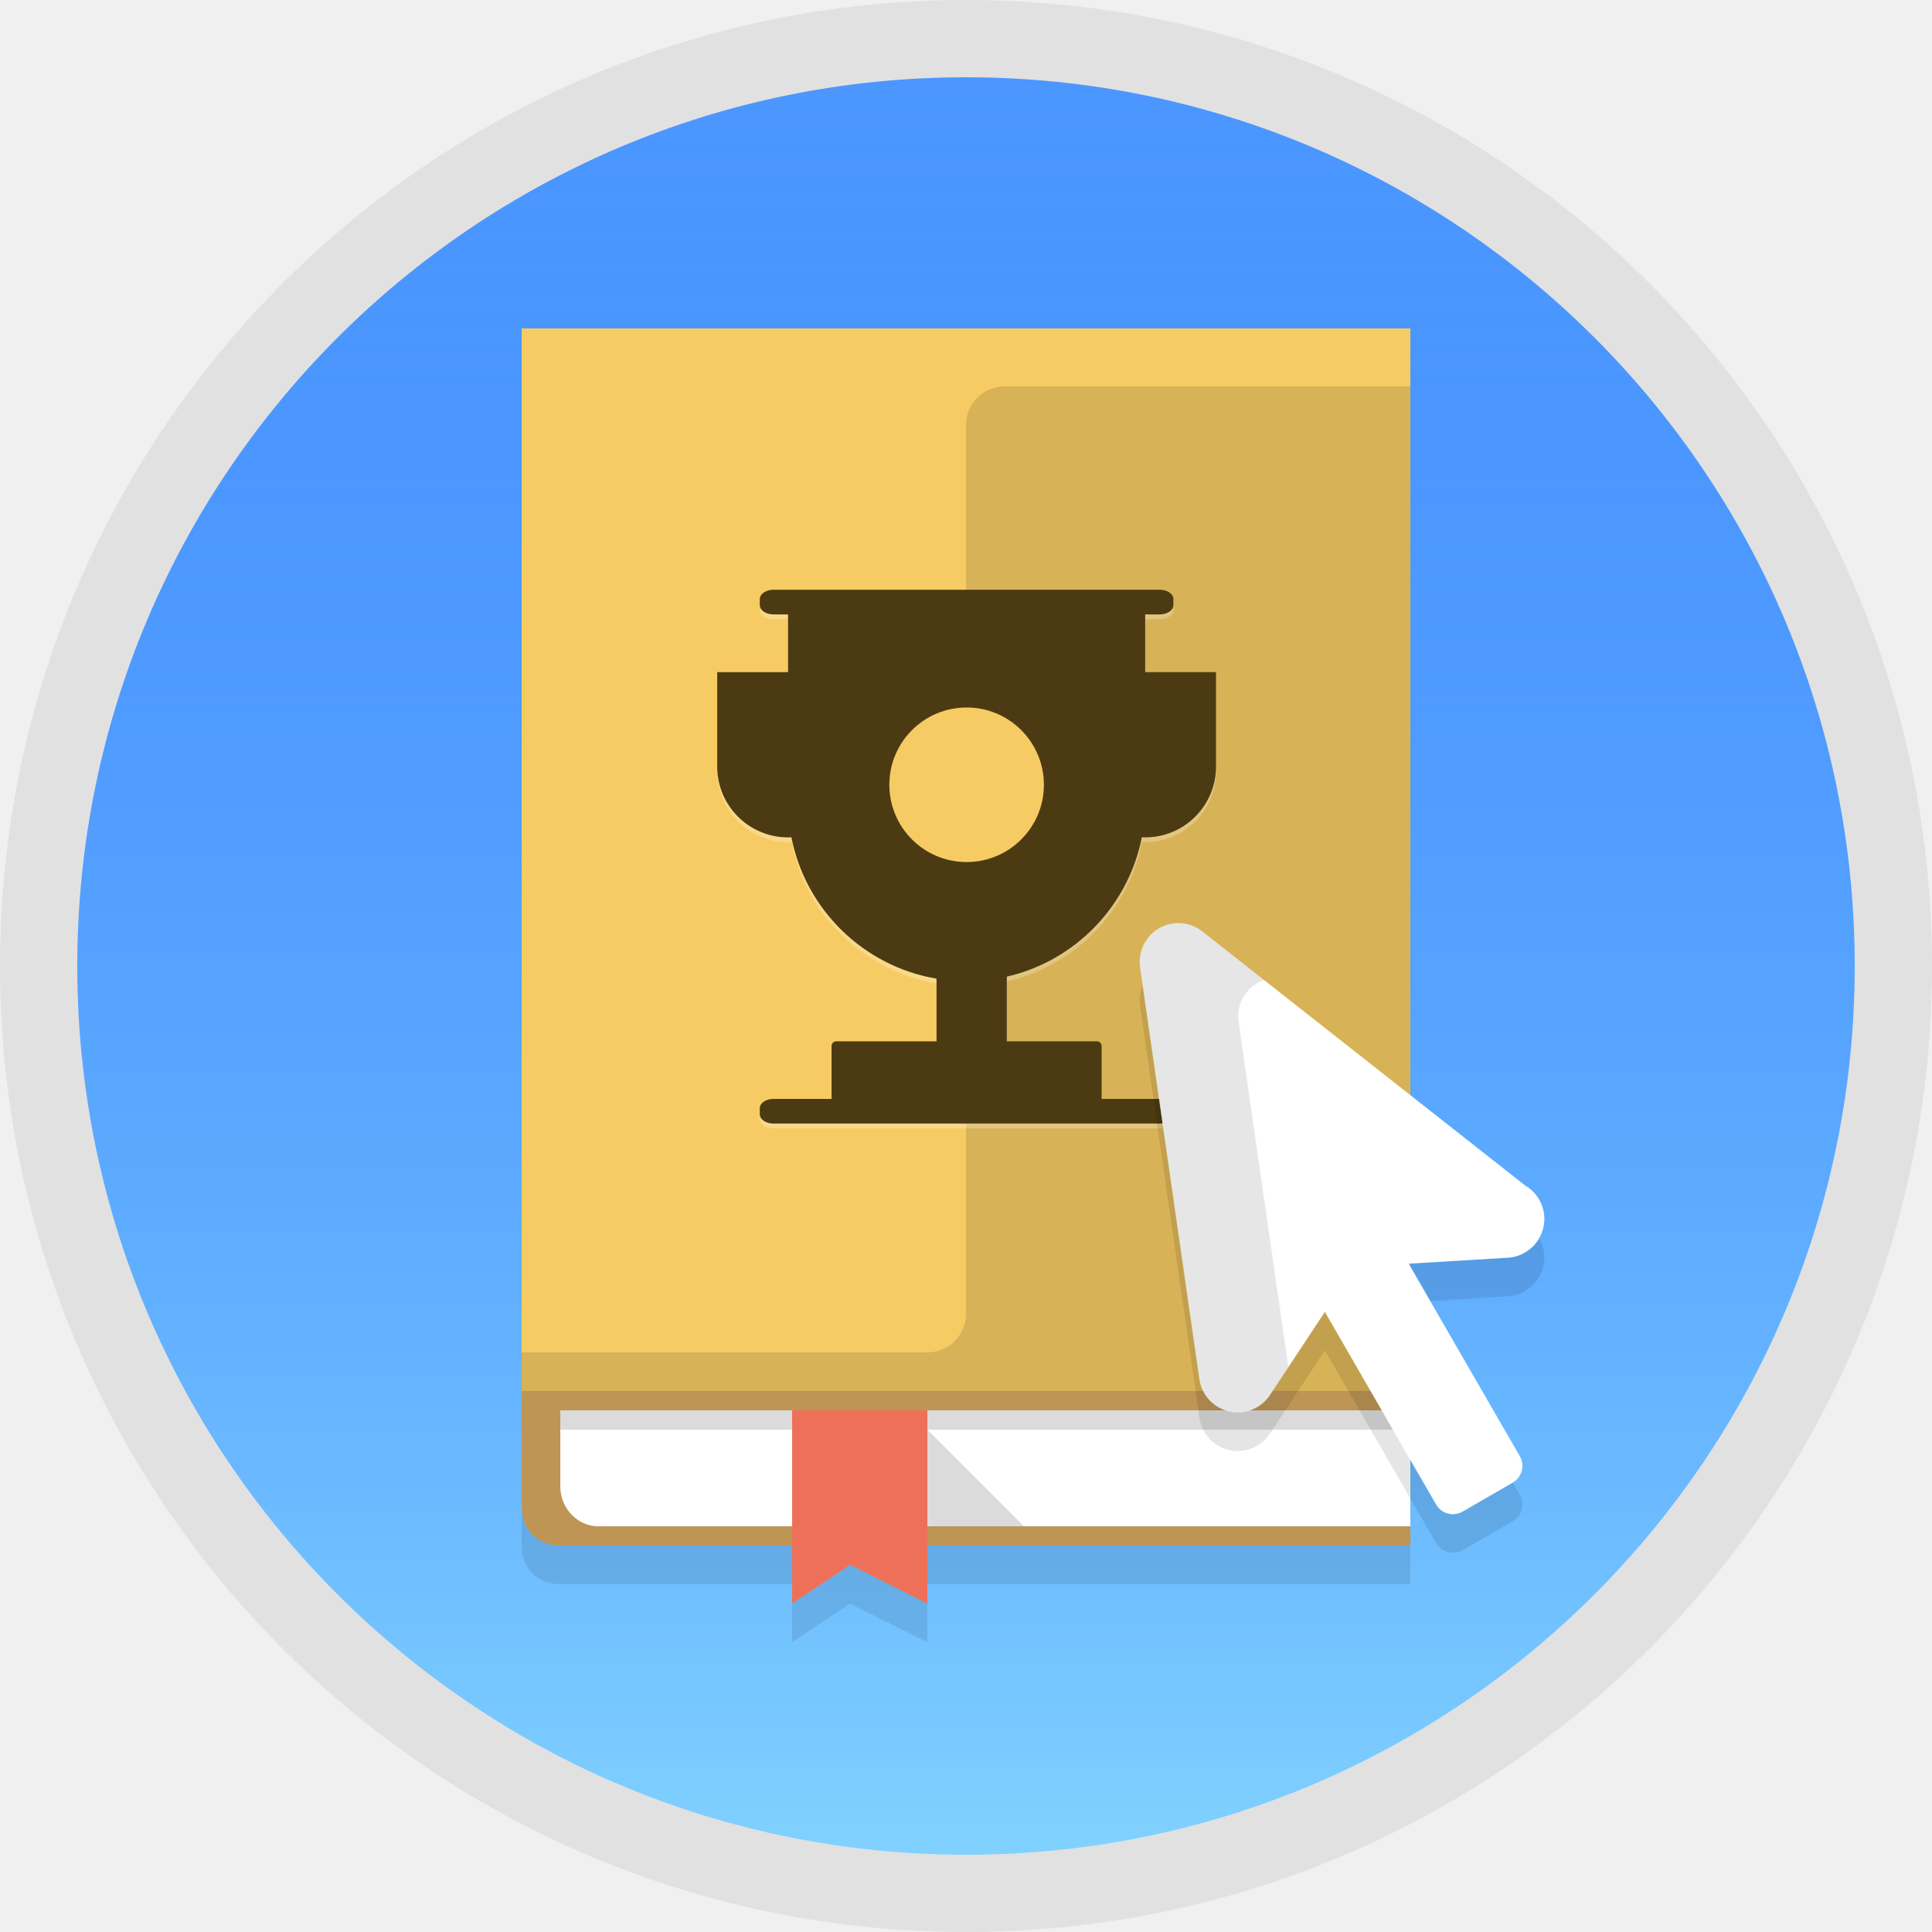
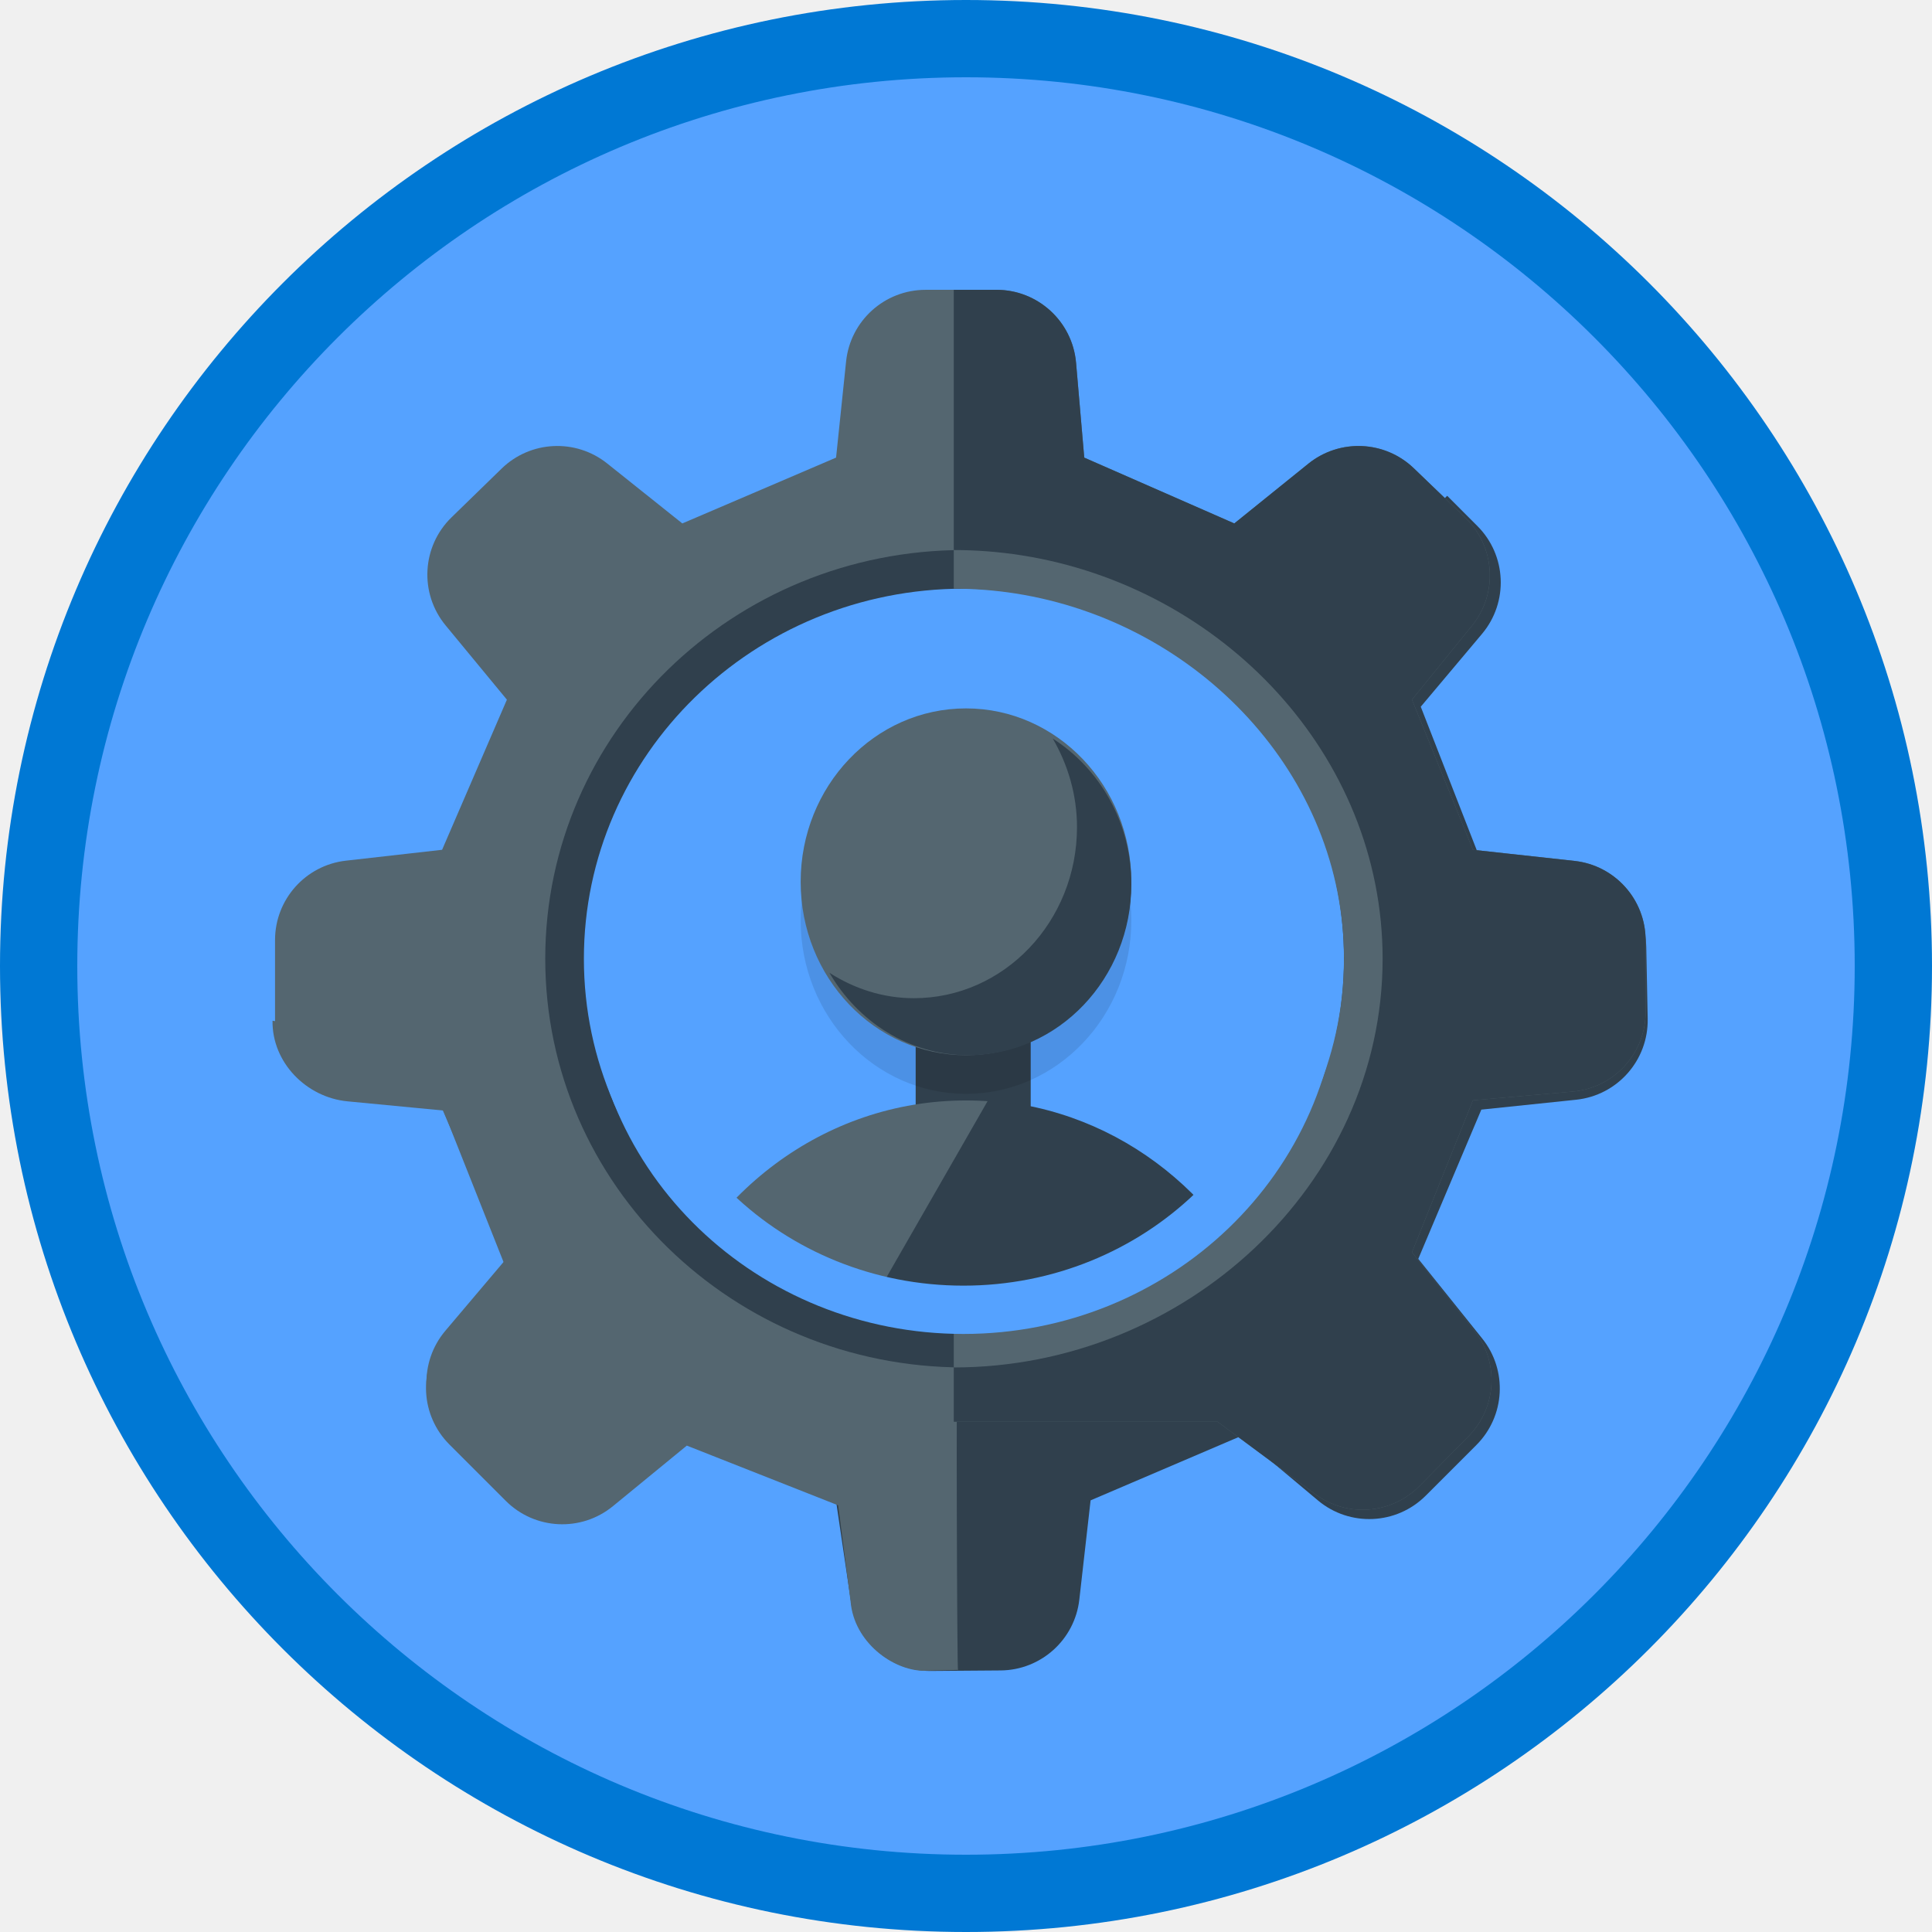
<svg xmlns="http://www.w3.org/2000/svg" xmlns:xlink="http://www.w3.org/1999/xlink" width="100px" height="100px" viewBox="0 0 100 100" version="1.1">
  <defs>
-     <linearGradient x1="50%" y1="100%" x2="50%" y2="3.061617e-15%" id="linearGradient-1">
-       <stop stop-color="#FFFFFF" stop-opacity="0.738" offset="0%" />
-       <stop stop-color="#000000" stop-opacity="0.151" offset="100%" />
-     </linearGradient>
-     <rect id="path-2" x="0" y="0" width="96" height="96" rx="48" />
-     <filter x="-8.3%" y="-5.9%" width="116.7%" height="111.8%" filterUnits="objectBoundingBox" id="filter-4">
+     <rect id="path-1" x="0" y="0" width="96" height="96" rx="48" />
+     <path d="M24.558,8.976 C24.558,13.93 20.721,17.951 16,17.951 C11.27,17.951 7.442,13.93 7.442,8.976 C7.442,4.021 11.27,0 16,0 C20.721,0 24.558,4.021 24.558,8.976" id="path-3" />
+     <filter x="-5.8%" y="-5.6%" width="111.7%" height="122.3%" filterUnits="objectBoundingBox" id="filter-4">
      <feOffset dx="0" dy="2" in="SourceAlpha" result="shadowOffsetOuter1" />
-       <feColorMatrix values="0 0 0 0 0   0 0 0 0 0   0 0 0 0 0  0 0 0 0.096 0" type="matrix" in="shadowOffsetOuter1" result="shadowMatrixOuter1" />
-       <feMerge>
-         <feMergeNode in="shadowMatrixOuter1" />
-         <feMergeNode in="SourceGraphic" />
-       </feMerge>
+       <feColorMatrix values="0 0 0 0 0   0 0 0 0 0   0 0 0 0 0  0 0 0 0.1 0" type="matrix" in="shadowOffsetOuter1" />
    </filter>
-     <path d="M3.789,1.332 L3.034,1.332 C2.643,1.332 2.326,1.116 2.326,0.849 L2.326,0.816 L2.326,0.539 C2.326,0.272 2.643,0.056 3.034,0.056 L22.511,0.056 L23.03,0.056 C23.42,0.056 23.736,0.272 23.736,0.539 L23.736,0.849 C23.736,1.116 23.42,1.332 23.03,1.332 L22.275,1.332 L22.275,4.319 L25.941,4.319 L25.941,9.208 C25.941,11.232 24.3,12.873 22.275,12.873 C22.217,12.873 22.158,12.872 22.101,12.869 C21.398,16.438 18.641,19.269 15.113,20.081 L15.113,23.428 L19.776,23.428 C19.911,23.428 20.022,23.538 20.022,23.675 L20.022,26.409 L22.511,26.409 L23.03,26.409 C23.42,26.409 23.736,26.626 23.736,26.893 L23.736,27.202 C23.736,27.47 23.42,27.686 23.03,27.686 L3.034,27.686 C2.643,27.686 2.326,27.47 2.326,27.202 L2.326,27.17 L2.326,26.893 C2.326,26.626 2.643,26.409 3.034,26.409 L6.041,26.409 L6.041,23.675 C6.041,23.538 6.152,23.428 6.288,23.428 L11.474,23.428 L11.474,20.185 C7.696,19.544 4.7,16.613 3.963,12.869 C3.905,12.872 3.847,12.873 3.789,12.873 C1.764,12.873 0.122,11.232 0.122,9.208 L0.122,4.319 L3.789,4.319 L3.789,1.332 Z" id="path-5" />
-     <filter x="-0.5%" y="-0.5%" width="101.0%" height="101.8%" filterUnits="objectBoundingBox" id="filter-6">
-       <feOffset dx="0" dy="0.25" in="SourceAlpha" result="shadowOffsetOuter1" />
-       <feColorMatrix values="0 0 0 0 1   0 0 0 0 1   0 0 0 0 1  0 0 0 0.249 0" type="matrix" in="shadowOffsetOuter1" />
-     </filter>
-     <filter x="-13.3%" y="-11.1%" width="126.7%" height="122.2%" filterUnits="objectBoundingBox" id="filter-7">
+     <path d="M32,32 C29.658,25.189 23.381,20.293 16.001,20.293 C8.619,20.293 2.345,25.189 0,32 L32,32" id="path-5" />
+     <filter x="-3.1%" y="-8.5%" width="106.3%" height="134.2%" filterUnits="objectBoundingBox" id="filter-6">
      <feOffset dx="0" dy="2" in="SourceAlpha" result="shadowOffsetOuter1" />
-       <feColorMatrix values="0 0 0 0 0   0 0 0 0 0   0 0 0 0 0  0 0 0 0.103 0" type="matrix" in="shadowOffsetOuter1" result="shadowMatrixOuter1" />
-       <feMerge>
-         <feMergeNode in="shadowMatrixOuter1" />
-         <feMergeNode in="SourceGraphic" />
-       </feMerge>
-     </filter>
-     <path d="M24.748,24.446 L16.847,4.693 C16.544,3.934 15.807,3.436 14.99,3.436 C14.173,3.436 13.436,3.934 13.133,4.693 L5.133,24.693 C4.825,25.464 5.025,26.345 5.635,26.908 C6.248,27.471 7.141,27.595 7.884,27.225 L14.99,23.672 L22.095,27.225 C22.38,27.367 22.685,27.436 22.99,27.436 C22.997,27.435 23.004,27.435 23.009,27.436 C24.115,27.436 25.009,26.54 25.009,25.436 C25.009,25.076 24.915,24.738 24.748,24.446" id="path-8" />
-     <filter x="-12.5%" y="-10.4%" width="125.0%" height="120.8%" filterUnits="objectBoundingBox" id="filter-9">
-       <feOffset dx="3" dy="5" in="SourceAlpha" result="shadowOffsetInner1" />
-       <feComposite in="shadowOffsetInner1" in2="SourceAlpha" operator="arithmetic" k2="-1" k3="1" result="shadowInnerInner1" />
-       <feColorMatrix values="0 0 0 0 0   0 0 0 0 0   0 0 0 0 0  0 0 0 0.098 0" type="matrix" in="shadowInnerInner1" />
+       <feColorMatrix values="0 0 0 0 0   0 0 0 0 0   0 0 0 0 0  0 0 0 0.1 0" type="matrix" in="shadowOffsetOuter1" />
    </filter>
  </defs>
  <g id="Badges" stroke="none" stroke-width="1" fill="none" fill-rule="evenodd">
-     <g id="Special-Badges" transform="translate(-50, -860)">
-       <g id="Special-Badges/generic-badge" transform="translate(50, 860)">
+     <g id="M365-Fundamentals-1" transform="translate(-50, -660)">
+       <g id="M365-Fundamentals/introduction-to-simplified-management-in-microsoft-365" transform="translate(50, 660)">
        <g id="Mask" transform="translate(2, 2)">
-           <mask id="mask-3" fill="white">
-             <use xlink:href="#path-2" />
+           <mask id="mask-2" fill="white">
+             <use xlink:href="#path-1" />
          </mask>
-           <g id="BG">
-             <use fill="#55A2FF" xlink:href="#path-2" />
-             <use fill-opacity="0.75" fill="url(#linearGradient-1)" style="mix-blend-mode: overlay;" xlink:href="#path-2" />
-           </g>
-           <g id="Book-1" filter="url(#filter-4)" mask="url(#mask-3)">
-             <g transform="translate(24, 14)" id="Book">
-               <g transform="translate(0.167481, 0.387536)">
-                 <path d="M0.833,55.612 L0.833,61.612 C0.84,62.807 1.671,63.615 2.833,63.612 L46.833,63.612 L46.833,55.612 L0.833,55.612 Z" id="Shape" fill="#BE9555" fill-rule="nonzero" />
-                 <path d="M2.833,56.612 L2.833,60.612 C2.867,61.718 3.753,62.615 4.788,62.612 L46.833,62.612 L46.833,56.612 L2.833,56.612 Z" id="Shape" fill="#FFFFFF" fill-rule="nonzero" />
-                 <polygon id="Shape" fill="#4F4D52" fill-rule="nonzero" opacity="0.2" points="2.833 56.612 2.833 57.612 46.833 57.612 46.833 56.612" />
-                 <polygon id="Shape" fill="#4F4D52" fill-rule="nonzero" opacity="0.2" points="20.833 56.612 26.833 62.612 20.833 62.612" />
-                 <polygon id="Shape" fill="#EF6F59" fill-rule="nonzero" points="21.833 66.612 17.833 64.612 14.833 66.612 14.833 56.612 21.833 56.612" />
-                 <polygon id="Shape" fill="#F7CB64" fill-rule="nonzero" points="46.833 55.612 0.833 55.612 0.833 0.612 46.833 0.612" />
-                 <path d="M23.833,51.612 C23.833,52.716 22.938,53.612 21.833,53.612 L0.833,53.612 L0.833,55.612 L46.833,55.612 L46.833,3.612 L25.833,3.612 C24.727,3.612 23.833,4.507 23.833,5.612 L23.833,51.612 Z" id="Fill-361" fill-opacity="0.127" fill="#000000" />
+           <use id="BG" fill="#55A2FF" xlink:href="#path-1" />
+           <g id="Person" mask="url(#mask-2)">
+             <g transform="translate(32, 34.66637)">
+               <path d="M16.372,26.537 C14.726,26.537 13.395,24.93 13.395,22.943 L13.395,12.173 C13.395,10.192 14.726,8.585 16.372,8.585 C18.015,8.585 19.349,10.192 19.349,12.173 L19.349,22.943 C19.349,24.93 18.015,26.537 16.372,26.537" id="Fill-304" fill="#30404D" fill-rule="evenodd" />
+               <g id="Fill-305" fill="none">
+                 <use fill="black" fill-opacity="1" filter="url(#filter-4)" xlink:href="#path-3" />
+                 <use fill="#546670" fill-rule="evenodd" xlink:href="#path-3" />
              </g>
+               <path d="M20.49,1.561 C21.269,2.901 21.745,4.462 21.745,6.147 C21.745,11.034 17.961,15 13.305,15 C11.696,15 10.21,14.504 8.93,13.684 C10.413,16.234 13.063,17.951 16.118,17.951 C20.774,17.951 24.558,13.985 24.558,9.098 C24.558,5.896 22.918,3.116 20.49,1.561" id="Fill-306" fill="#30404D" fill-rule="evenodd" />
+               <g id="Fill-307" fill="none">
+                 <use fill="black" fill-opacity="1" filter="url(#filter-6)" xlink:href="#path-5" />
+                 <use fill="#546670" fill-rule="evenodd" xlink:href="#path-5" />
+               </g>
+               <path d="M17.138,20.293 L10.419,32 L32,32 C29.783,25.48 24.013,20.753 17.138,20.293" id="Fill-321" fill="#30404D" fill-rule="evenodd" />
            </g>
          </g>
-           <g id="Trophey" mask="url(#mask-3)">
-             <g transform="translate(35, 28.46969)">
-               <g id="Combined-Shape" fill="none">
-                 <use fill="black" fill-opacity="1" filter="url(#filter-6)" xlink:href="#path-5" />
-                 <use fill="#4C3B12" fill-rule="evenodd" xlink:href="#path-5" />
+           <g id="Gear" mask="url(#mask-2)">
+             <g transform="translate(5, 13)">
+               <g id="Gear-Shape" stroke="none" stroke-width="1" fill-rule="evenodd">
+                 <path d="M67.206,43.061 L64.052,35.291 L67.159,31.461 C68.513,29.792 68.362,27.365 66.814,25.876 L64.149,23.315 C62.648,21.871 60.308,21.769 58.689,23.076 L54.855,26.168 L47.089,22.762 L46.665,17.854 C46.479,15.716 44.691,14.076 42.547,14.076 L40.336,14.076 L40.336,27.75 C51.753,27.75 61.346,37.004 61.346,48.421 C61.346,59.838 51.753,69.092 40.336,69.092 L40.336,72.664 L53.99,72.664 L59.037,76.407 C60.691,77.635 62.998,77.457 64.444,75.989 L66.98,73.415 C68.449,71.925 68.573,69.575 67.272,67.938 L64.052,63.893 L67.206,56.028 L72.373,55.575 C74.509,55.387 76.146,53.6 76.146,51.455 L76.146,47.746 C76.146,45.637 74.558,43.865 72.461,43.636 L67.206,43.061 Z" id="Fill-3" fill="#30404D" transform="translate(58.24087, 45.64836) rotate(-315) translate(-58.24087, -45.64836) " />
+                 <path d="M32.926,42.256 C31.248,45.15 30.287,48.511 30.287,52.096 C30.287,57.845 32.757,63.017 36.694,66.609 L36.51,66.791 C36.457,66.738 25.117,78.154 25.151,78.19 L23.844,76.946 C22.752,75.811 22.356,73.374 23.724,71.755 L26.789,67.783 L23.435,60.056 L18.512,59.568 C16.398,59.357 14.787,57.579 14.787,55.453 L14.787,51.324 C14.787,49.221 16.367,47.453 18.457,47.216 L23.435,46.653 L26.789,38.882 L23.618,35.039 C22.248,33.381 22.278,30.843 23.822,29.343 C27.192,34.123 30.227,38.427 32.926,42.256 Z" id="Combined-Shape" fill="#546670" transform="translate(25.71273, 53.76642) rotate(-45) translate(-25.71273, -53.76642) " />
+                 <path d="M42.706,55.017 C31.29,55.017 22.035,45.762 22.035,34.345 C22.035,22.929 31.29,13.674 42.706,13.674 C54.123,13.674 63.378,22.929 63.378,34.345 C63.378,45.762 54.123,55.017 42.706,55.017 M69.238,28.985 L66.084,21.215 L69.191,17.385 C70.545,15.717 70.394,13.289 68.845,11.8 L66.181,9.239 C64.68,7.795 62.34,7.694 60.72,9.001 L56.887,12.093 L49.121,8.686 L48.697,3.779 C48.511,1.64 46.723,0.001 44.578,0.001 L40.907,0.001 C38.79,0.001 37.015,1.599 36.794,3.704 L36.275,8.686 L28.317,12.093 L24.426,8.987 C22.796,7.688 20.457,7.802 18.963,9.255 L16.372,11.777 C14.828,13.278 14.696,15.713 16.066,17.372 L19.237,21.215 L15.883,28.985 L10.905,29.548 C8.815,29.785 7.236,31.554 7.236,33.657 L7.236,37.786 C7.236,39.912 8.846,41.69 10.961,41.901 L15.883,42.388 L19.237,50.115 L16.051,53.881 C14.682,55.499 14.759,57.89 16.229,59.419 L18.885,62.18 C20.398,63.751 22.872,63.877 24.536,62.468 L29.117,58.589 L56.022,58.589 L61.069,62.331 C62.723,63.559 65.029,63.381 66.475,61.914 L69.012,59.339 C70.48,57.85 70.604,55.499 69.302,53.862 L66.084,49.818 L69.238,41.952 L74.405,41.5 C76.54,41.311 78.177,39.524 78.177,37.381 L78.177,33.67 C78.177,31.561 76.59,29.789 74.493,29.56 L69.238,28.985 Z" id="Fill-1" fill="#546670" />
+                 <path d="M69.238,28.985 L66.084,21.215 L69.19,17.386 C70.544,15.716 70.394,13.29 68.845,11.8 L66.181,9.239 C64.68,7.795 62.34,7.694 60.72,9 L56.887,12.093 L49.121,8.686 L48.697,3.779 C48.511,1.64 46.723,-4.01456646e-13 44.578,-4.01456646e-13 L42.368,-4.01456646e-13 L42.368,13.674 C53.784,13.674 63.378,22.929 63.378,34.345 C63.378,45.762 53.784,55.017 42.368,55.017 L42.368,58.589 L56.022,58.589 L61.069,62.331 C62.722,63.559 65.029,63.381 66.475,61.914 L69.012,59.339 C70.48,57.85 70.604,55.499 69.303,53.862 L66.084,49.818 L69.238,41.952 L74.405,41.5 C76.54,41.312 78.177,39.525 78.177,37.38 L78.177,33.67 C78.177,31.561 76.59,29.789 74.493,29.56 L69.238,28.985 Z" id="Fill-3" fill="#30404D" />
              </g>
-               <circle id="Oval" fill="#F7CB64" fill-rule="evenodd" cx="13.032" cy="10.15" r="4" />
-             </g>
-           </g>
-           <g id="Group-8" filter="url(#filter-7)" mask="url(#mask-3)">
-             <g transform="translate(49, 41)">
-               <rect id="Rectangle" fill="#FFFFFF" fill-rule="evenodd" transform="translate(20, 24.09644) rotate(-30) translate(-20, -24.09644) " x="17.5" y="12.096" width="5" height="24" rx="1" />
-               <g id="Fill-188" fill="none" transform="translate(15, 15.43619) rotate(-30) translate(-15, -15.43619) ">
-                 <use fill="#FFFFFF" fill-rule="evenodd" xlink:href="#path-8" />
-                 <use fill="black" fill-opacity="1" filter="url(#filter-9)" xlink:href="#path-8" />
-               </g>
+               <ellipse id="Inside-Stroke-Left" stroke="#30404D" stroke-width="2" fill-rule="nonzero" cx="42.893" cy="34.624" rx="20.671" ry="20.155" />
+               <path d="M42.368,54.779 C53.784,54.779 63.564,45.756 63.564,34.624 C63.564,24.599 55.631,16.284 45.714,14.73 C44.62,14.559 43.502,14.47 42.368,14.47" id="Inside-Stroke-Right" stroke="#546670" stroke-width="2" />
+               <path d="M42.868,52.795 C52.813,52.795 61.107,45.042 61.107,35.106 C61.107,25.17 52.467,17.471 42.523,17.471 C32.578,17.471 24.682,25.21 24.682,35.146 C24.682,45.082 32.924,52.795 42.868,52.795 Z" id="Oval" stroke="#55A2FF" stroke-width="2.5" fill-rule="nonzero" />
            </g>
          </g>
        </g>
-         <rect id="Azure-Border" stroke="#E1E1E1" stroke-width="4" x="2" y="2" width="96" height="96" rx="48" />
+         <g id="Azure-Border" stroke="#0078D4" stroke-width="4">
+           <rect x="2" y="2" width="96" height="96" rx="48" />
+         </g>
      </g>
    </g>
  </g>
</svg>
